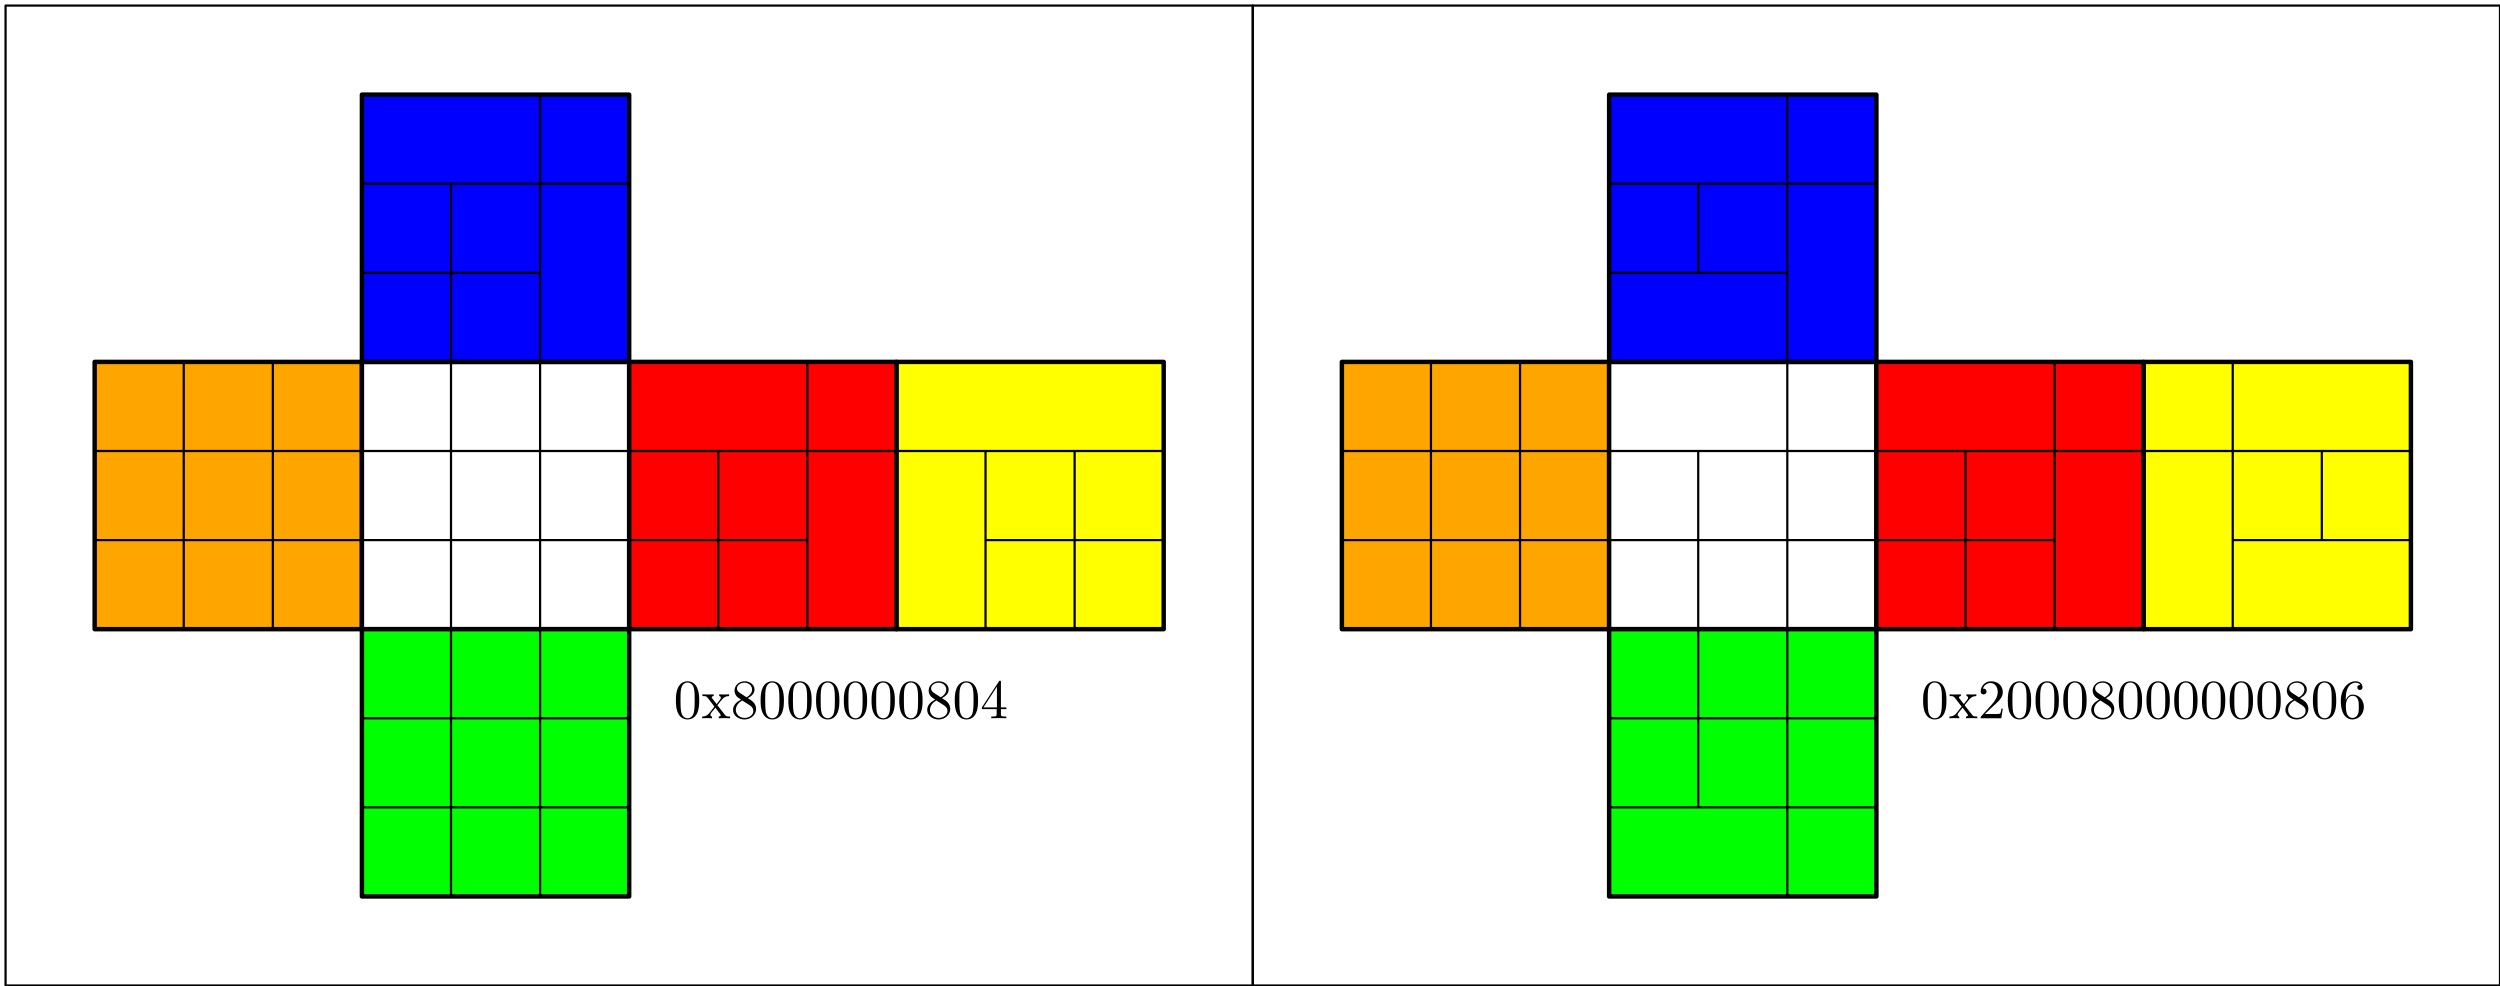
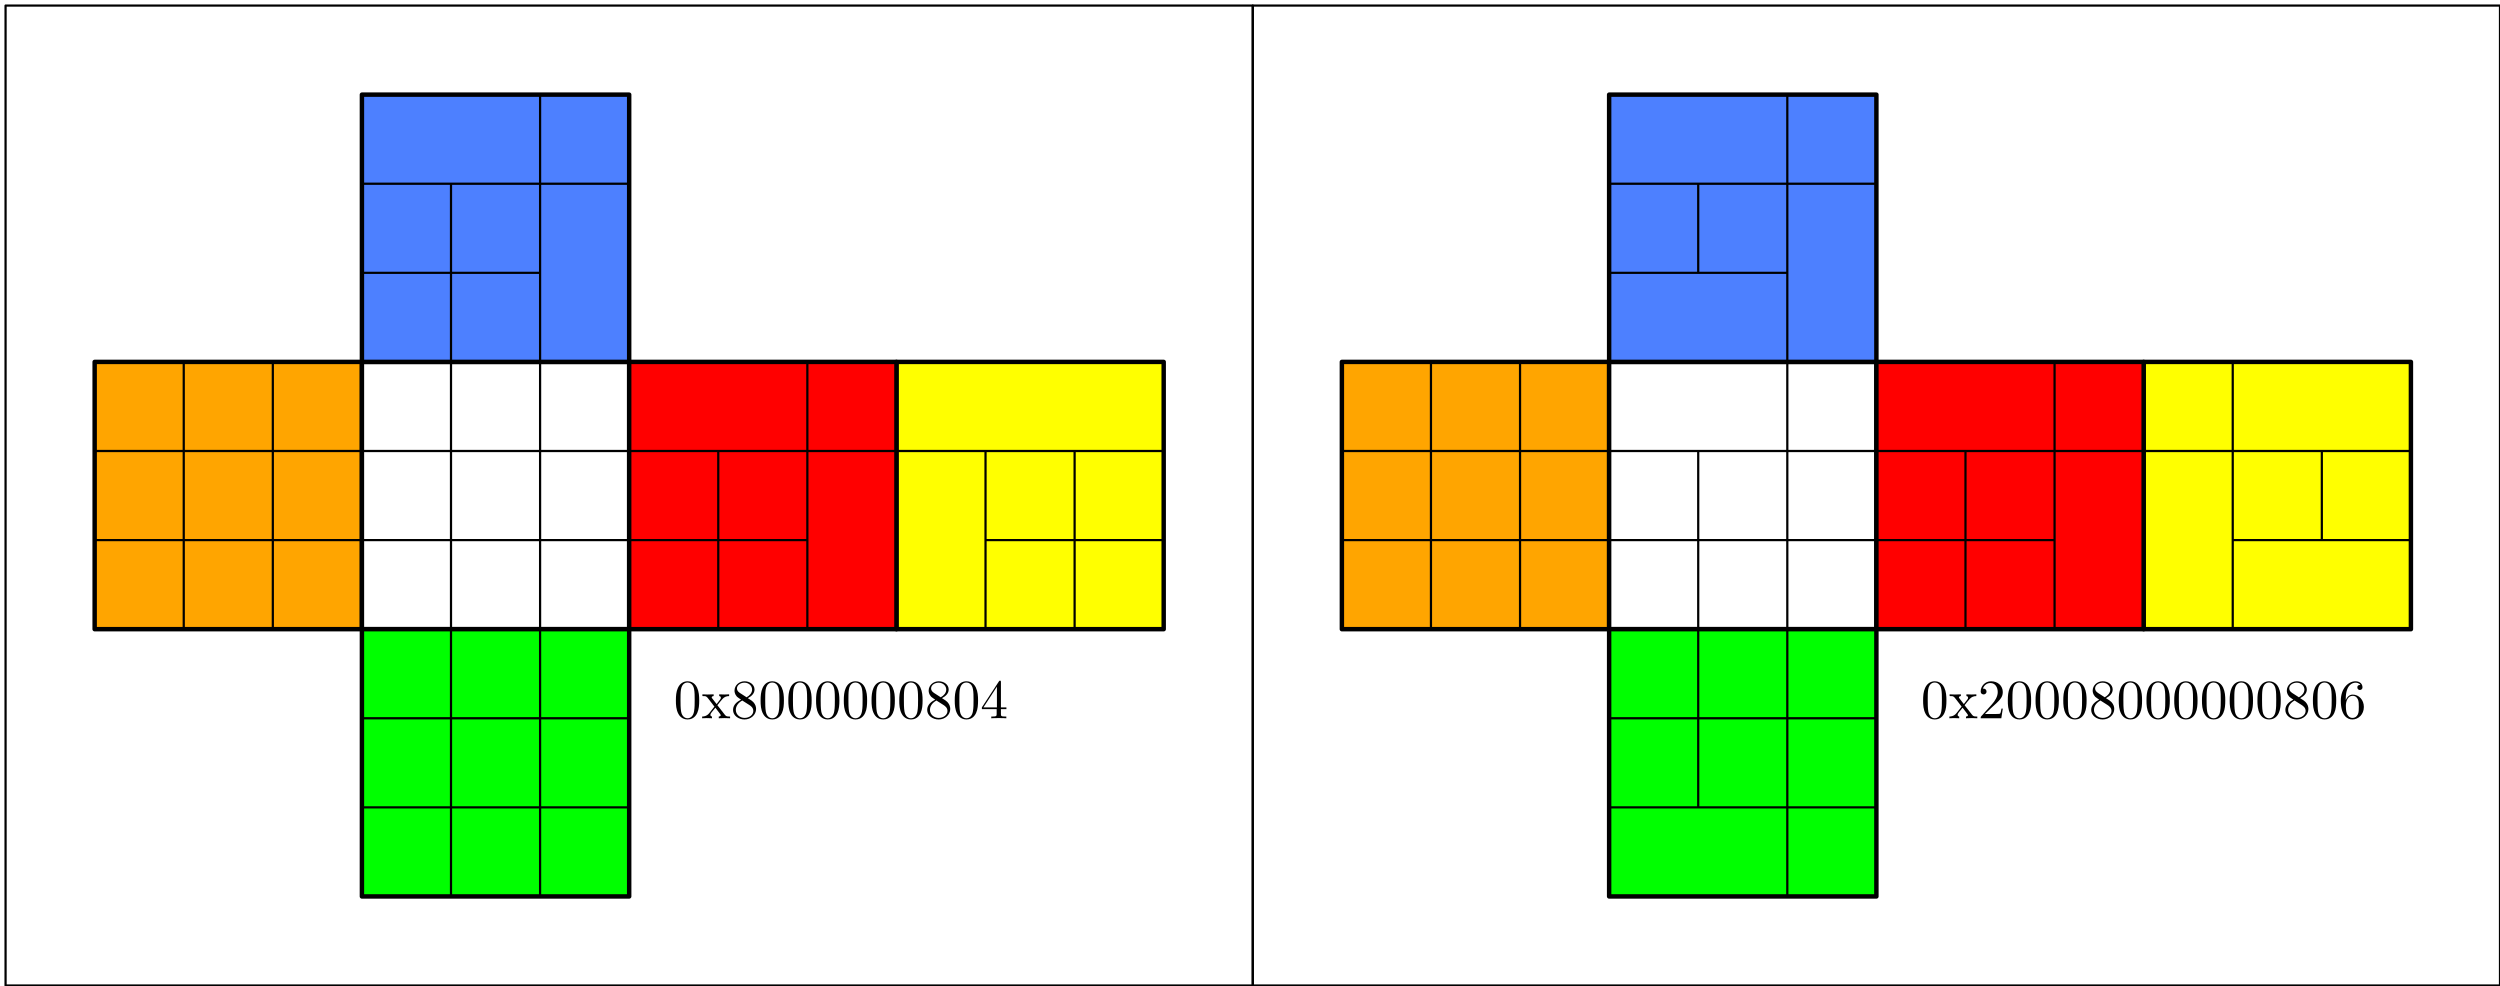
<svg xmlns="http://www.w3.org/2000/svg" xmlns:xlink="http://www.w3.org/1999/xlink" width="449pt" height="177pt" viewBox="0 0 449 177" version="1.1">
  <defs>
    <g>
      <symbol overflow="visible" id="glyph0-0">
        <path style="stroke:none;" d="" />
      </symbol>
      <symbol overflow="visible" id="glyph0-1">
        <path style="stroke:none;" d="M 4.578 -3.188 C 4.578 -3.984 4.531 -4.781 4.188 -5.516 C 3.734 -6.484 2.906 -6.641 2.5 -6.641 C 1.891 -6.641 1.172 -6.375 0.75 -5.453 C 0.438 -4.766 0.391 -3.984 0.391 -3.188 C 0.391 -2.438 0.422 -1.547 0.844 -0.781 C 1.266 0.016 2 0.219 2.484 0.219 C 3.016 0.219 3.781 0.016 4.219 -0.938 C 4.531 -1.625 4.578 -2.406 4.578 -3.188 Z M 2.484 0 C 2.094 0 1.5 -0.25 1.328 -1.203 C 1.219 -1.797 1.219 -2.719 1.219 -3.312 C 1.219 -3.953 1.219 -4.609 1.297 -5.141 C 1.484 -6.328 2.234 -6.422 2.484 -6.422 C 2.812 -6.422 3.469 -6.234 3.656 -5.25 C 3.766 -4.688 3.766 -3.938 3.766 -3.312 C 3.766 -2.562 3.766 -1.891 3.656 -1.25 C 3.5 -0.297 2.938 0 2.484 0 Z M 2.484 0 " />
      </symbol>
      <symbol overflow="visible" id="glyph0-2">
        <path style="stroke:none;" d="M 2.859 -2.344 C 3.156 -2.719 3.531 -3.203 3.781 -3.469 C 4.094 -3.828 4.5 -3.984 4.969 -3.984 L 4.969 -4.297 C 4.703 -4.281 4.406 -4.266 4.141 -4.266 C 3.844 -4.266 3.312 -4.281 3.188 -4.297 L 3.188 -3.984 C 3.406 -3.969 3.484 -3.844 3.484 -3.672 C 3.484 -3.516 3.375 -3.391 3.328 -3.328 L 2.719 -2.547 L 1.938 -3.562 C 1.844 -3.656 1.844 -3.672 1.844 -3.734 C 1.844 -3.891 2 -3.984 2.188 -3.984 L 2.188 -4.297 C 1.938 -4.281 1.281 -4.266 1.109 -4.266 C 0.906 -4.266 0.438 -4.281 0.172 -4.297 L 0.172 -3.984 C 0.875 -3.984 0.875 -3.984 1.344 -3.375 L 2.328 -2.094 L 1.391 -0.906 C 0.922 -0.328 0.328 -0.312 0.125 -0.312 L 0.125 0 C 0.375 -0.016 0.688 -0.031 0.953 -0.031 C 1.234 -0.031 1.656 -0.016 1.891 0 L 1.891 -0.312 C 1.672 -0.344 1.609 -0.469 1.609 -0.625 C 1.609 -0.844 1.891 -1.172 2.5 -1.891 L 3.266 -0.891 C 3.344 -0.781 3.469 -0.625 3.469 -0.562 C 3.469 -0.469 3.375 -0.312 3.109 -0.312 L 3.109 0 C 3.406 -0.016 3.969 -0.031 4.188 -0.031 C 4.453 -0.031 4.844 -0.016 5.141 0 L 5.141 -0.312 C 4.609 -0.312 4.422 -0.328 4.203 -0.625 Z M 2.859 -2.344 " />
      </symbol>
      <symbol overflow="visible" id="glyph0-3">
        <path style="stroke:none;" d="M 1.625 -4.562 C 1.172 -4.859 1.125 -5.188 1.125 -5.359 C 1.125 -5.969 1.781 -6.391 2.484 -6.391 C 3.203 -6.391 3.844 -5.875 3.844 -5.156 C 3.844 -4.578 3.453 -4.109 2.859 -3.766 Z M 3.078 -3.609 C 3.797 -3.984 4.281 -4.5 4.281 -5.156 C 4.281 -6.078 3.406 -6.641 2.5 -6.641 C 1.5 -6.641 0.688 -5.906 0.688 -4.969 C 0.688 -4.797 0.703 -4.344 1.125 -3.875 C 1.234 -3.766 1.609 -3.516 1.859 -3.344 C 1.281 -3.047 0.422 -2.5 0.422 -1.5 C 0.422 -0.453 1.438 0.219 2.484 0.219 C 3.609 0.219 4.562 -0.609 4.562 -1.672 C 4.562 -2.031 4.453 -2.484 4.062 -2.906 C 3.875 -3.109 3.719 -3.203 3.078 -3.609 Z M 2.078 -3.188 L 3.312 -2.406 C 3.594 -2.219 4.062 -1.922 4.062 -1.312 C 4.062 -0.578 3.312 -0.062 2.5 -0.062 C 1.641 -0.062 0.922 -0.672 0.922 -1.5 C 0.922 -2.078 1.234 -2.719 2.078 -3.188 Z M 2.078 -3.188 " />
      </symbol>
      <symbol overflow="visible" id="glyph0-4">
        <path style="stroke:none;" d="M 2.938 -1.641 L 2.938 -0.781 C 2.938 -0.422 2.906 -0.312 2.172 -0.312 L 1.969 -0.312 L 1.969 0 C 2.375 -0.031 2.891 -0.031 3.312 -0.031 C 3.734 -0.031 4.25 -0.031 4.672 0 L 4.672 -0.312 L 4.453 -0.312 C 3.719 -0.312 3.703 -0.422 3.703 -0.781 L 3.703 -1.641 L 4.688 -1.641 L 4.688 -1.953 L 3.703 -1.953 L 3.703 -6.484 C 3.703 -6.688 3.703 -6.75 3.531 -6.75 C 3.453 -6.75 3.422 -6.75 3.344 -6.625 L 0.281 -1.953 L 0.281 -1.641 Z M 2.984 -1.953 L 0.562 -1.953 L 2.984 -5.672 Z M 2.984 -1.953 " />
      </symbol>
      <symbol overflow="visible" id="glyph0-5">
        <path style="stroke:none;" d="M 1.266 -0.766 L 2.328 -1.797 C 3.875 -3.172 4.469 -3.703 4.469 -4.703 C 4.469 -5.844 3.578 -6.641 2.359 -6.641 C 1.234 -6.641 0.5 -5.719 0.5 -4.828 C 0.5 -4.281 1 -4.281 1.031 -4.281 C 1.203 -4.281 1.547 -4.391 1.547 -4.812 C 1.547 -5.062 1.359 -5.328 1.016 -5.328 C 0.938 -5.328 0.922 -5.328 0.891 -5.312 C 1.109 -5.969 1.656 -6.328 2.234 -6.328 C 3.141 -6.328 3.562 -5.516 3.562 -4.703 C 3.562 -3.906 3.078 -3.125 2.516 -2.5 L 0.609 -0.375 C 0.5 -0.266 0.5 -0.234 0.5 0 L 4.203 0 L 4.469 -1.734 L 4.234 -1.734 C 4.172 -1.438 4.109 -1 4 -0.844 C 3.938 -0.766 3.281 -0.766 3.062 -0.766 Z M 1.266 -0.766 " />
      </symbol>
      <symbol overflow="visible" id="glyph0-6">
        <path style="stroke:none;" d="M 1.312 -3.266 L 1.312 -3.516 C 1.312 -6.031 2.547 -6.391 3.062 -6.391 C 3.297 -6.391 3.719 -6.328 3.938 -5.984 C 3.781 -5.984 3.391 -5.984 3.391 -5.547 C 3.391 -5.234 3.625 -5.078 3.844 -5.078 C 4 -5.078 4.312 -5.172 4.312 -5.562 C 4.312 -6.156 3.875 -6.641 3.047 -6.641 C 1.766 -6.641 0.422 -5.359 0.422 -3.156 C 0.422 -0.484 1.578 0.219 2.5 0.219 C 3.609 0.219 4.562 -0.719 4.562 -2.031 C 4.562 -3.297 3.672 -4.25 2.562 -4.25 C 1.891 -4.25 1.516 -3.75 1.312 -3.266 Z M 2.5 -0.062 C 1.875 -0.062 1.578 -0.656 1.516 -0.812 C 1.328 -1.281 1.328 -2.078 1.328 -2.25 C 1.328 -3.031 1.656 -4.031 2.547 -4.031 C 2.719 -4.031 3.172 -4.031 3.484 -3.406 C 3.656 -3.047 3.656 -2.531 3.656 -2.047 C 3.656 -1.562 3.656 -1.062 3.484 -0.703 C 3.188 -0.109 2.734 -0.062 2.5 -0.062 Z M 2.5 -0.062 " />
      </symbol>
    </g>
  </defs>
-   <g id="surface274">
+   <g id="surface225">
    <path style="fill-rule:evenodd;fill:rgb(100%,64.7%,0%);fill-opacity:1;stroke-width:0.8;stroke-linecap:butt;stroke-linejoin:round;stroke:rgb(0%,0%,0%);stroke-opacity:1;stroke-miterlimit:10;" d="M 80 768 L 80 720 L 128 720 L 128 768 Z M 80 768 " transform="matrix(1,0,0,-1,-63,833)" />
    <path style="fill-rule:evenodd;fill:rgb(100%,100%,100%);fill-opacity:1;stroke-width:0.8;stroke-linecap:butt;stroke-linejoin:round;stroke:rgb(0%,0%,0%);stroke-opacity:1;stroke-miterlimit:10;" d="M 128 720 L 128 768 L 176 768 L 176 720 Z M 128 720 " transform="matrix(1,0,0,-1,-63,833)" />
    <path style="fill-rule:evenodd;fill:rgb(100%,100%,0%);fill-opacity:1;stroke-width:0.8;stroke-linecap:butt;stroke-linejoin:round;stroke:rgb(0%,0%,0%);stroke-opacity:1;stroke-miterlimit:10;" d="M 224 720 L 224 768 L 272 768 L 272 720 Z M 224 720 " transform="matrix(1,0,0,-1,-63,833)" />
    <path style="fill-rule:evenodd;fill:rgb(0%,100%,0%);fill-opacity:1;stroke-width:0.8;stroke-linecap:butt;stroke-linejoin:round;stroke:rgb(0%,0%,0%);stroke-opacity:1;stroke-miterlimit:10;" d="M 128 720 L 128 672 L 176 672 L 176 720 Z M 128 720 " transform="matrix(1,0,0,-1,-63,833)" />
-     <path style="fill-rule:evenodd;fill:rgb(0%,0%,100%);fill-opacity:1;stroke-width:0.8;stroke-linecap:butt;stroke-linejoin:round;stroke:rgb(0%,0%,0%);stroke-opacity:1;stroke-miterlimit:10;" d="M 128 768 L 128 816 L 176 816 L 176 768 Z M 128 768 " transform="matrix(1,0,0,-1,-63,833)" />
+     <path style="fill-rule:evenodd;fill:rgb(30%,50%,100%);fill-opacity:1;stroke-width:0.8;stroke-linecap:butt;stroke-linejoin:round;stroke:rgb(0%,0%,0%);stroke-opacity:1;stroke-miterlimit:10;" d="M 128 768 L 128 816 L 176 816 L 176 768 Z M 128 768 " transform="matrix(1,0,0,-1,-63,833)" />
    <path style="fill-rule:evenodd;fill:rgb(100%,0%,0%);fill-opacity:1;stroke-width:0.8;stroke-linecap:butt;stroke-linejoin:round;stroke:rgb(0%,0%,0%);stroke-opacity:1;stroke-miterlimit:10;" d="M 176 720 L 176 768 L 224 768 L 224 720 Z M 176 720 " transform="matrix(1,0,0,-1,-63,833)" />
    <g style="fill:rgb(0%,0%,0%);fill-opacity:1;">
      <use xlink:href="#glyph0-1" x="121" y="129" />
      <use xlink:href="#glyph0-2" x="125.981" y="129" />
      <use xlink:href="#glyph0-3" x="131.232" y="129" />
      <use xlink:href="#glyph0-1" x="136.213" y="129" />
      <use xlink:href="#glyph0-1" x="141.194" y="129" />
      <use xlink:href="#glyph0-1" x="146.175" y="129" />
      <use xlink:href="#glyph0-1" x="151.157" y="129" />
      <use xlink:href="#glyph0-1" x="156.138" y="129" />
      <use xlink:href="#glyph0-1" x="161.119" y="129" />
      <use xlink:href="#glyph0-3" x="166.101" y="129" />
      <use xlink:href="#glyph0-1" x="171.082" y="129" />
      <use xlink:href="#glyph0-4" x="176.063" y="129" />
    </g>
    <path style="fill:none;stroke-width:0.4;stroke-linecap:butt;stroke-linejoin:round;stroke:rgb(0%,0%,0%);stroke-opacity:1;stroke-miterlimit:10;" d="M 64 832 L 64 656 L 288 656 L 288 832 Z M 64 832 " transform="matrix(1,0,0,-1,-63,833)" />
    <path style="fill-rule:evenodd;fill:rgb(100%,64.7%,0%);fill-opacity:1;stroke-width:0.8;stroke-linecap:butt;stroke-linejoin:round;stroke:rgb(0%,0%,0%);stroke-opacity:1;stroke-miterlimit:10;" d="M 304 768 L 304 720 L 352 720 L 352 768 Z M 304 768 " transform="matrix(1,0,0,-1,-63,833)" />
    <path style="fill-rule:evenodd;fill:rgb(100%,100%,100%);fill-opacity:1;stroke-width:0.8;stroke-linecap:butt;stroke-linejoin:round;stroke:rgb(0%,0%,0%);stroke-opacity:1;stroke-miterlimit:10;" d="M 352 720 L 352 768 L 400 768 L 400 720 Z M 352 720 " transform="matrix(1,0,0,-1,-63,833)" />
    <path style="fill-rule:evenodd;fill:rgb(100%,100%,0%);fill-opacity:1;stroke-width:0.8;stroke-linecap:butt;stroke-linejoin:round;stroke:rgb(0%,0%,0%);stroke-opacity:1;stroke-miterlimit:10;" d="M 448 720 L 448 768 L 496 768 L 496 720 Z M 448 720 " transform="matrix(1,0,0,-1,-63,833)" />
    <path style="fill-rule:evenodd;fill:rgb(0%,100%,0%);fill-opacity:1;stroke-width:0.8;stroke-linecap:butt;stroke-linejoin:round;stroke:rgb(0%,0%,0%);stroke-opacity:1;stroke-miterlimit:10;" d="M 352 720 L 352 672 L 400 672 L 400 720 Z M 352 720 " transform="matrix(1,0,0,-1,-63,833)" />
-     <path style="fill-rule:evenodd;fill:rgb(0%,0%,100%);fill-opacity:1;stroke-width:0.8;stroke-linecap:butt;stroke-linejoin:round;stroke:rgb(0%,0%,0%);stroke-opacity:1;stroke-miterlimit:10;" d="M 352 768 L 352 816 L 400 816 L 400 768 Z M 352 768 " transform="matrix(1,0,0,-1,-63,833)" />
+     <path style="fill-rule:evenodd;fill:rgb(30%,50%,100%);fill-opacity:1;stroke-width:0.8;stroke-linecap:butt;stroke-linejoin:round;stroke:rgb(0%,0%,0%);stroke-opacity:1;stroke-miterlimit:10;" d="M 352 768 L 352 816 L 400 816 L 400 768 Z M 352 768 " transform="matrix(1,0,0,-1,-63,833)" />
    <path style="fill-rule:evenodd;fill:rgb(100%,0%,0%);fill-opacity:1;stroke-width:0.8;stroke-linecap:butt;stroke-linejoin:round;stroke:rgb(0%,0%,0%);stroke-opacity:1;stroke-miterlimit:10;" d="M 400 720 L 400 768 L 448 768 L 448 720 Z M 400 720 " transform="matrix(1,0,0,-1,-63,833)" />
    <g style="fill:rgb(0%,0%,0%);fill-opacity:1;">
      <use xlink:href="#glyph0-1" x="345" y="129" />
      <use xlink:href="#glyph0-2" x="349.981" y="129" />
      <use xlink:href="#glyph0-5" x="355.232" y="129" />
      <use xlink:href="#glyph0-1" x="360.213" y="129" />
      <use xlink:href="#glyph0-1" x="365.194" y="129" />
      <use xlink:href="#glyph0-1" x="370.175" y="129" />
      <use xlink:href="#glyph0-3" x="375.157" y="129" />
      <use xlink:href="#glyph0-1" x="380.138" y="129" />
      <use xlink:href="#glyph0-1" x="385.119" y="129" />
      <use xlink:href="#glyph0-1" x="390.101" y="129" />
      <use xlink:href="#glyph0-1" x="395.082" y="129" />
      <use xlink:href="#glyph0-1" x="400.063" y="129" />
      <use xlink:href="#glyph0-1" x="405.045" y="129" />
      <use xlink:href="#glyph0-3" x="410.026" y="129" />
      <use xlink:href="#glyph0-1" x="415.007" y="129" />
      <use xlink:href="#glyph0-6" x="419.988" y="129" />
    </g>
    <path style="fill:none;stroke-width:0.4;stroke-linecap:butt;stroke-linejoin:round;stroke:rgb(0%,0%,0%);stroke-opacity:1;stroke-miterlimit:10;" d="M 288 832 L 288 656 L 512 656 L 512 832 Z M 288 832 " transform="matrix(1,0,0,-1,-63,833)" />
    <path style="fill:none;stroke-width:0.4;stroke-linecap:butt;stroke-linejoin:round;stroke:rgb(0%,0%,0%);stroke-opacity:1;stroke-miterlimit:10;" d="M 80 752 L 272 752 " transform="matrix(1,0,0,-1,-63,833)" />
    <path style="fill:none;stroke-width:0.4;stroke-linecap:butt;stroke-linejoin:round;stroke:rgb(0%,0%,0%);stroke-opacity:1;stroke-miterlimit:10;" d="M 80 736 L 208 736 " transform="matrix(1,0,0,-1,-63,833)" />
    <path style="fill:none;stroke-width:0.4;stroke-linecap:butt;stroke-linejoin:round;stroke:rgb(0%,0%,0%);stroke-opacity:1;stroke-miterlimit:10;" d="M 240 736 L 272 736 " transform="matrix(1,0,0,-1,-63,833)" />
    <path style="fill:none;stroke-width:0.4;stroke-linecap:butt;stroke-linejoin:round;stroke:rgb(0%,0%,0%);stroke-opacity:1;stroke-miterlimit:10;" d="M 256 752 L 256 720 " transform="matrix(1,0,0,-1,-63,833)" />
    <path style="fill:none;stroke-width:0.4;stroke-linecap:butt;stroke-linejoin:round;stroke:rgb(0%,0%,0%);stroke-opacity:1;stroke-miterlimit:10;" d="M 240 752 L 240 720 " transform="matrix(1,0,0,-1,-63,833)" />
    <path style="fill:none;stroke-width:0.4;stroke-linecap:butt;stroke-linejoin:round;stroke:rgb(0%,0%,0%);stroke-opacity:1;stroke-miterlimit:10;" d="M 208 768 L 208 720 " transform="matrix(1,0,0,-1,-63,833)" />
    <path style="fill:none;stroke-width:0.4;stroke-linecap:butt;stroke-linejoin:round;stroke:rgb(0%,0%,0%);stroke-opacity:1;stroke-miterlimit:10;" d="M 192 752 L 192 720 " transform="matrix(1,0,0,-1,-63,833)" />
    <path style="fill:none;stroke-width:0.4;stroke-linecap:butt;stroke-linejoin:round;stroke:rgb(0%,0%,0%);stroke-opacity:1;stroke-miterlimit:10;" d="M 160 816 L 160 672 " transform="matrix(1,0,0,-1,-63,833)" />
    <path style="fill:none;stroke-width:0.4;stroke-linecap:butt;stroke-linejoin:round;stroke:rgb(0%,0%,0%);stroke-opacity:1;stroke-miterlimit:10;" d="M 128 800 L 176 800 " transform="matrix(1,0,0,-1,-63,833)" />
    <path style="fill:none;stroke-width:0.4;stroke-linecap:butt;stroke-linejoin:round;stroke:rgb(0%,0%,0%);stroke-opacity:1;stroke-miterlimit:10;" d="M 128 784 L 160 784 " transform="matrix(1,0,0,-1,-63,833)" />
    <path style="fill:none;stroke-width:0.4;stroke-linecap:butt;stroke-linejoin:round;stroke:rgb(0%,0%,0%);stroke-opacity:1;stroke-miterlimit:10;" d="M 144 800 L 144 672 " transform="matrix(1,0,0,-1,-63,833)" />
    <path style="fill:none;stroke-width:0.4;stroke-linecap:butt;stroke-linejoin:round;stroke:rgb(0%,0%,0%);stroke-opacity:1;stroke-miterlimit:10;" d="M 128 704 L 176 704 " transform="matrix(1,0,0,-1,-63,833)" />
    <path style="fill:none;stroke-width:0.4;stroke-linecap:butt;stroke-linejoin:round;stroke:rgb(0%,0%,0%);stroke-opacity:1;stroke-miterlimit:10;" d="M 128 688 L 176 688 " transform="matrix(1,0,0,-1,-63,833)" />
    <path style="fill:none;stroke-width:0.4;stroke-linecap:butt;stroke-linejoin:round;stroke:rgb(0%,0%,0%);stroke-opacity:1;stroke-miterlimit:10;" d="M 96 768 L 96 720 " transform="matrix(1,0,0,-1,-63,833)" />
    <path style="fill:none;stroke-width:0.4;stroke-linecap:butt;stroke-linejoin:round;stroke:rgb(0%,0%,0%);stroke-opacity:1;stroke-miterlimit:10;" d="M 112 768 L 112 720 " transform="matrix(1,0,0,-1,-63,833)" />
    <path style="fill:none;stroke-width:0.4;stroke-linecap:butt;stroke-linejoin:round;stroke:rgb(0%,0%,0%);stroke-opacity:1;stroke-miterlimit:10;" d="M 304 752 L 496 752 " transform="matrix(1,0,0,-1,-63,833)" />
    <path style="fill:none;stroke-width:0.4;stroke-linecap:butt;stroke-linejoin:round;stroke:rgb(0%,0%,0%);stroke-opacity:1;stroke-miterlimit:10;" d="M 304 736 L 432 736 " transform="matrix(1,0,0,-1,-63,833)" />
    <path style="fill:none;stroke-width:0.4;stroke-linecap:butt;stroke-linejoin:round;stroke:rgb(0%,0%,0%);stroke-opacity:1;stroke-miterlimit:10;" d="M 464 736 L 496 736 " transform="matrix(1,0,0,-1,-63,833)" />
    <path style="fill:none;stroke-width:0.4;stroke-linecap:butt;stroke-linejoin:round;stroke:rgb(0%,0%,0%);stroke-opacity:1;stroke-miterlimit:10;" d="M 464 768 L 464 720 " transform="matrix(1,0,0,-1,-63,833)" />
    <path style="fill:none;stroke-width:0.4;stroke-linecap:butt;stroke-linejoin:round;stroke:rgb(0%,0%,0%);stroke-opacity:1;stroke-miterlimit:10;" d="M 480 752 L 480 736 " transform="matrix(1,0,0,-1,-63,833)" />
    <path style="fill:none;stroke-width:0.4;stroke-linecap:butt;stroke-linejoin:round;stroke:rgb(0%,0%,0%);stroke-opacity:1;stroke-miterlimit:10;" d="M 432 768 L 432 720 " transform="matrix(1,0,0,-1,-63,833)" />
    <path style="fill:none;stroke-width:0.4;stroke-linecap:butt;stroke-linejoin:round;stroke:rgb(0%,0%,0%);stroke-opacity:1;stroke-miterlimit:10;" d="M 416 752 L 416 720 " transform="matrix(1,0,0,-1,-63,833)" />
    <path style="fill:none;stroke-width:0.4;stroke-linecap:butt;stroke-linejoin:round;stroke:rgb(0%,0%,0%);stroke-opacity:1;stroke-miterlimit:10;" d="M 384 816 L 384 672 " transform="matrix(1,0,0,-1,-63,833)" />
    <path style="fill:none;stroke-width:0.4;stroke-linecap:butt;stroke-linejoin:round;stroke:rgb(0%,0%,0%);stroke-opacity:1;stroke-miterlimit:10;" d="M 352 800 L 400 800 " transform="matrix(1,0,0,-1,-63,833)" />
    <path style="fill:none;stroke-width:0.4;stroke-linecap:butt;stroke-linejoin:round;stroke:rgb(0%,0%,0%);stroke-opacity:1;stroke-miterlimit:10;" d="M 352 784 L 384 784 " transform="matrix(1,0,0,-1,-63,833)" />
    <path style="fill:none;stroke-width:0.4;stroke-linecap:butt;stroke-linejoin:round;stroke:rgb(0%,0%,0%);stroke-opacity:1;stroke-miterlimit:10;" d="M 368 800 L 368 784 " transform="matrix(1,0,0,-1,-63,833)" />
    <path style="fill:none;stroke-width:0.4;stroke-linecap:butt;stroke-linejoin:round;stroke:rgb(0%,0%,0%);stroke-opacity:1;stroke-miterlimit:10;" d="M 368 752 L 368 688 " transform="matrix(1,0,0,-1,-63,833)" />
    <path style="fill:none;stroke-width:0.4;stroke-linecap:butt;stroke-linejoin:round;stroke:rgb(0%,0%,0%);stroke-opacity:1;stroke-miterlimit:10;" d="M 352 704 L 400 704 " transform="matrix(1,0,0,-1,-63,833)" />
    <path style="fill:none;stroke-width:0.4;stroke-linecap:butt;stroke-linejoin:round;stroke:rgb(0%,0%,0%);stroke-opacity:1;stroke-miterlimit:10;" d="M 352 688 L 400 688 " transform="matrix(1,0,0,-1,-63,833)" />
    <path style="fill:none;stroke-width:0.4;stroke-linecap:butt;stroke-linejoin:round;stroke:rgb(0%,0%,0%);stroke-opacity:1;stroke-miterlimit:10;" d="M 336 768 L 336 720 " transform="matrix(1,0,0,-1,-63,833)" />
    <path style="fill:none;stroke-width:0.4;stroke-linecap:butt;stroke-linejoin:round;stroke:rgb(0%,0%,0%);stroke-opacity:1;stroke-miterlimit:10;" d="M 320 768 L 320 720 " transform="matrix(1,0,0,-1,-63,833)" />
  </g>
</svg>
